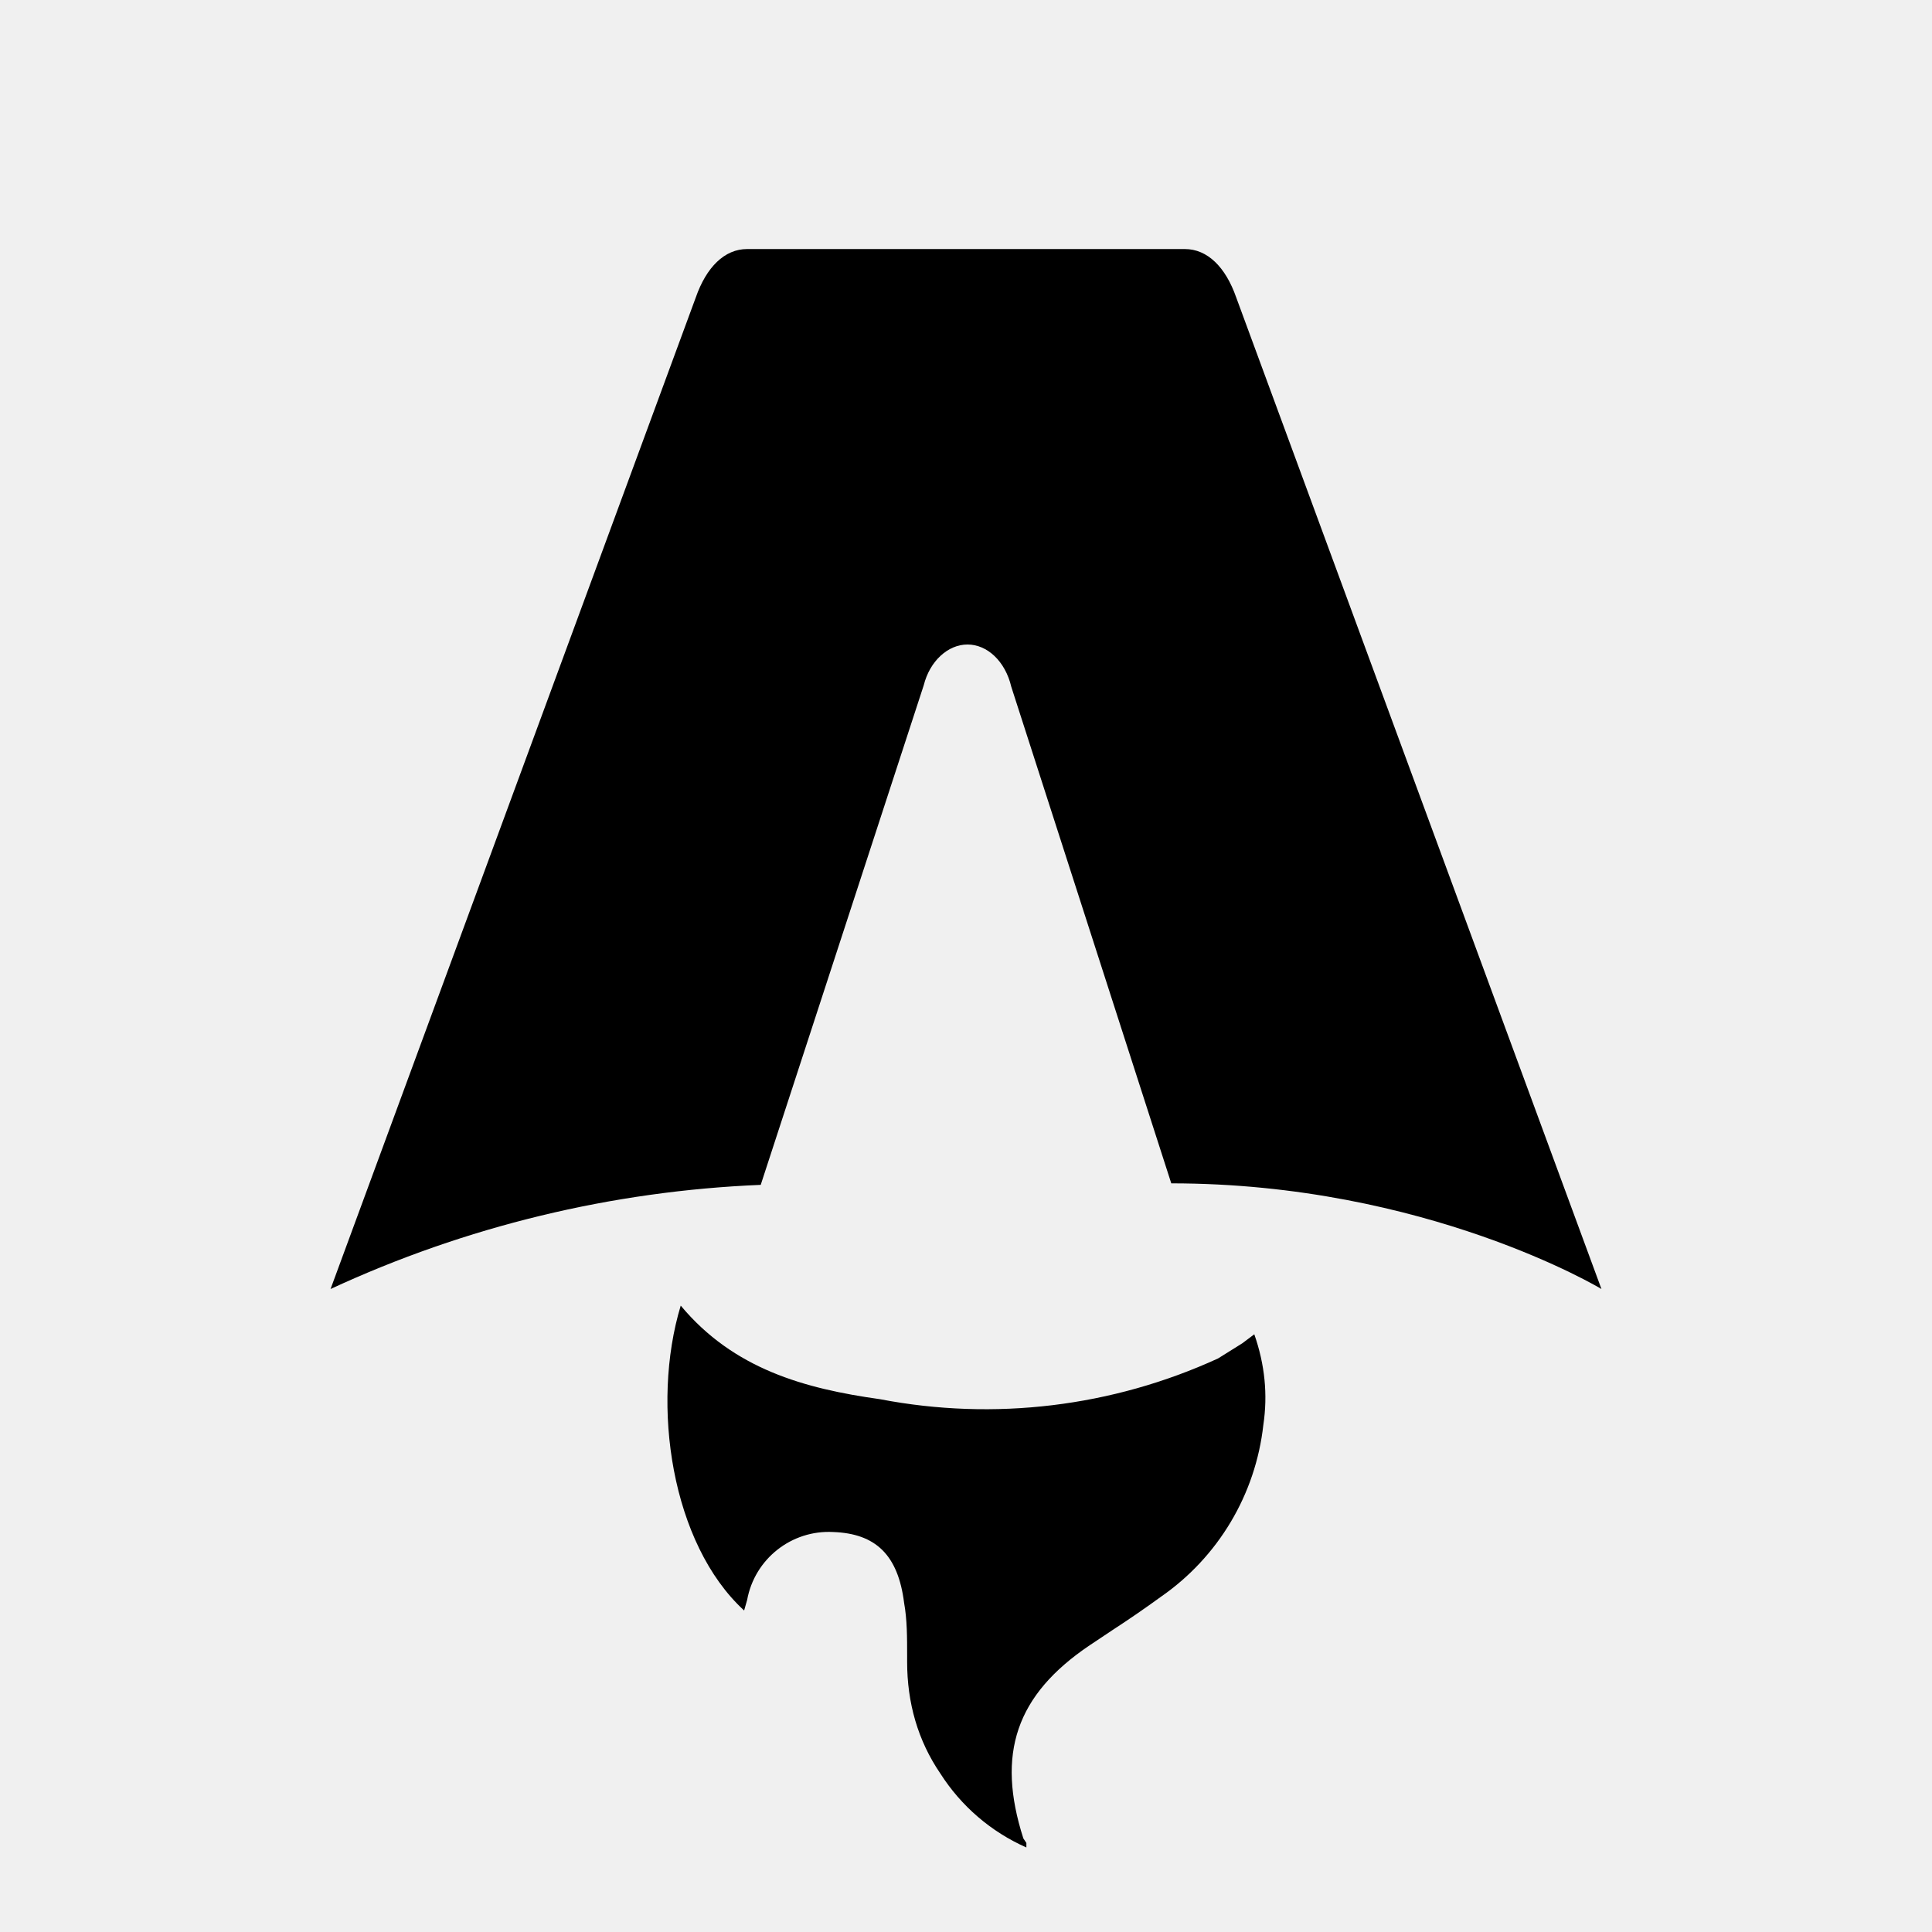
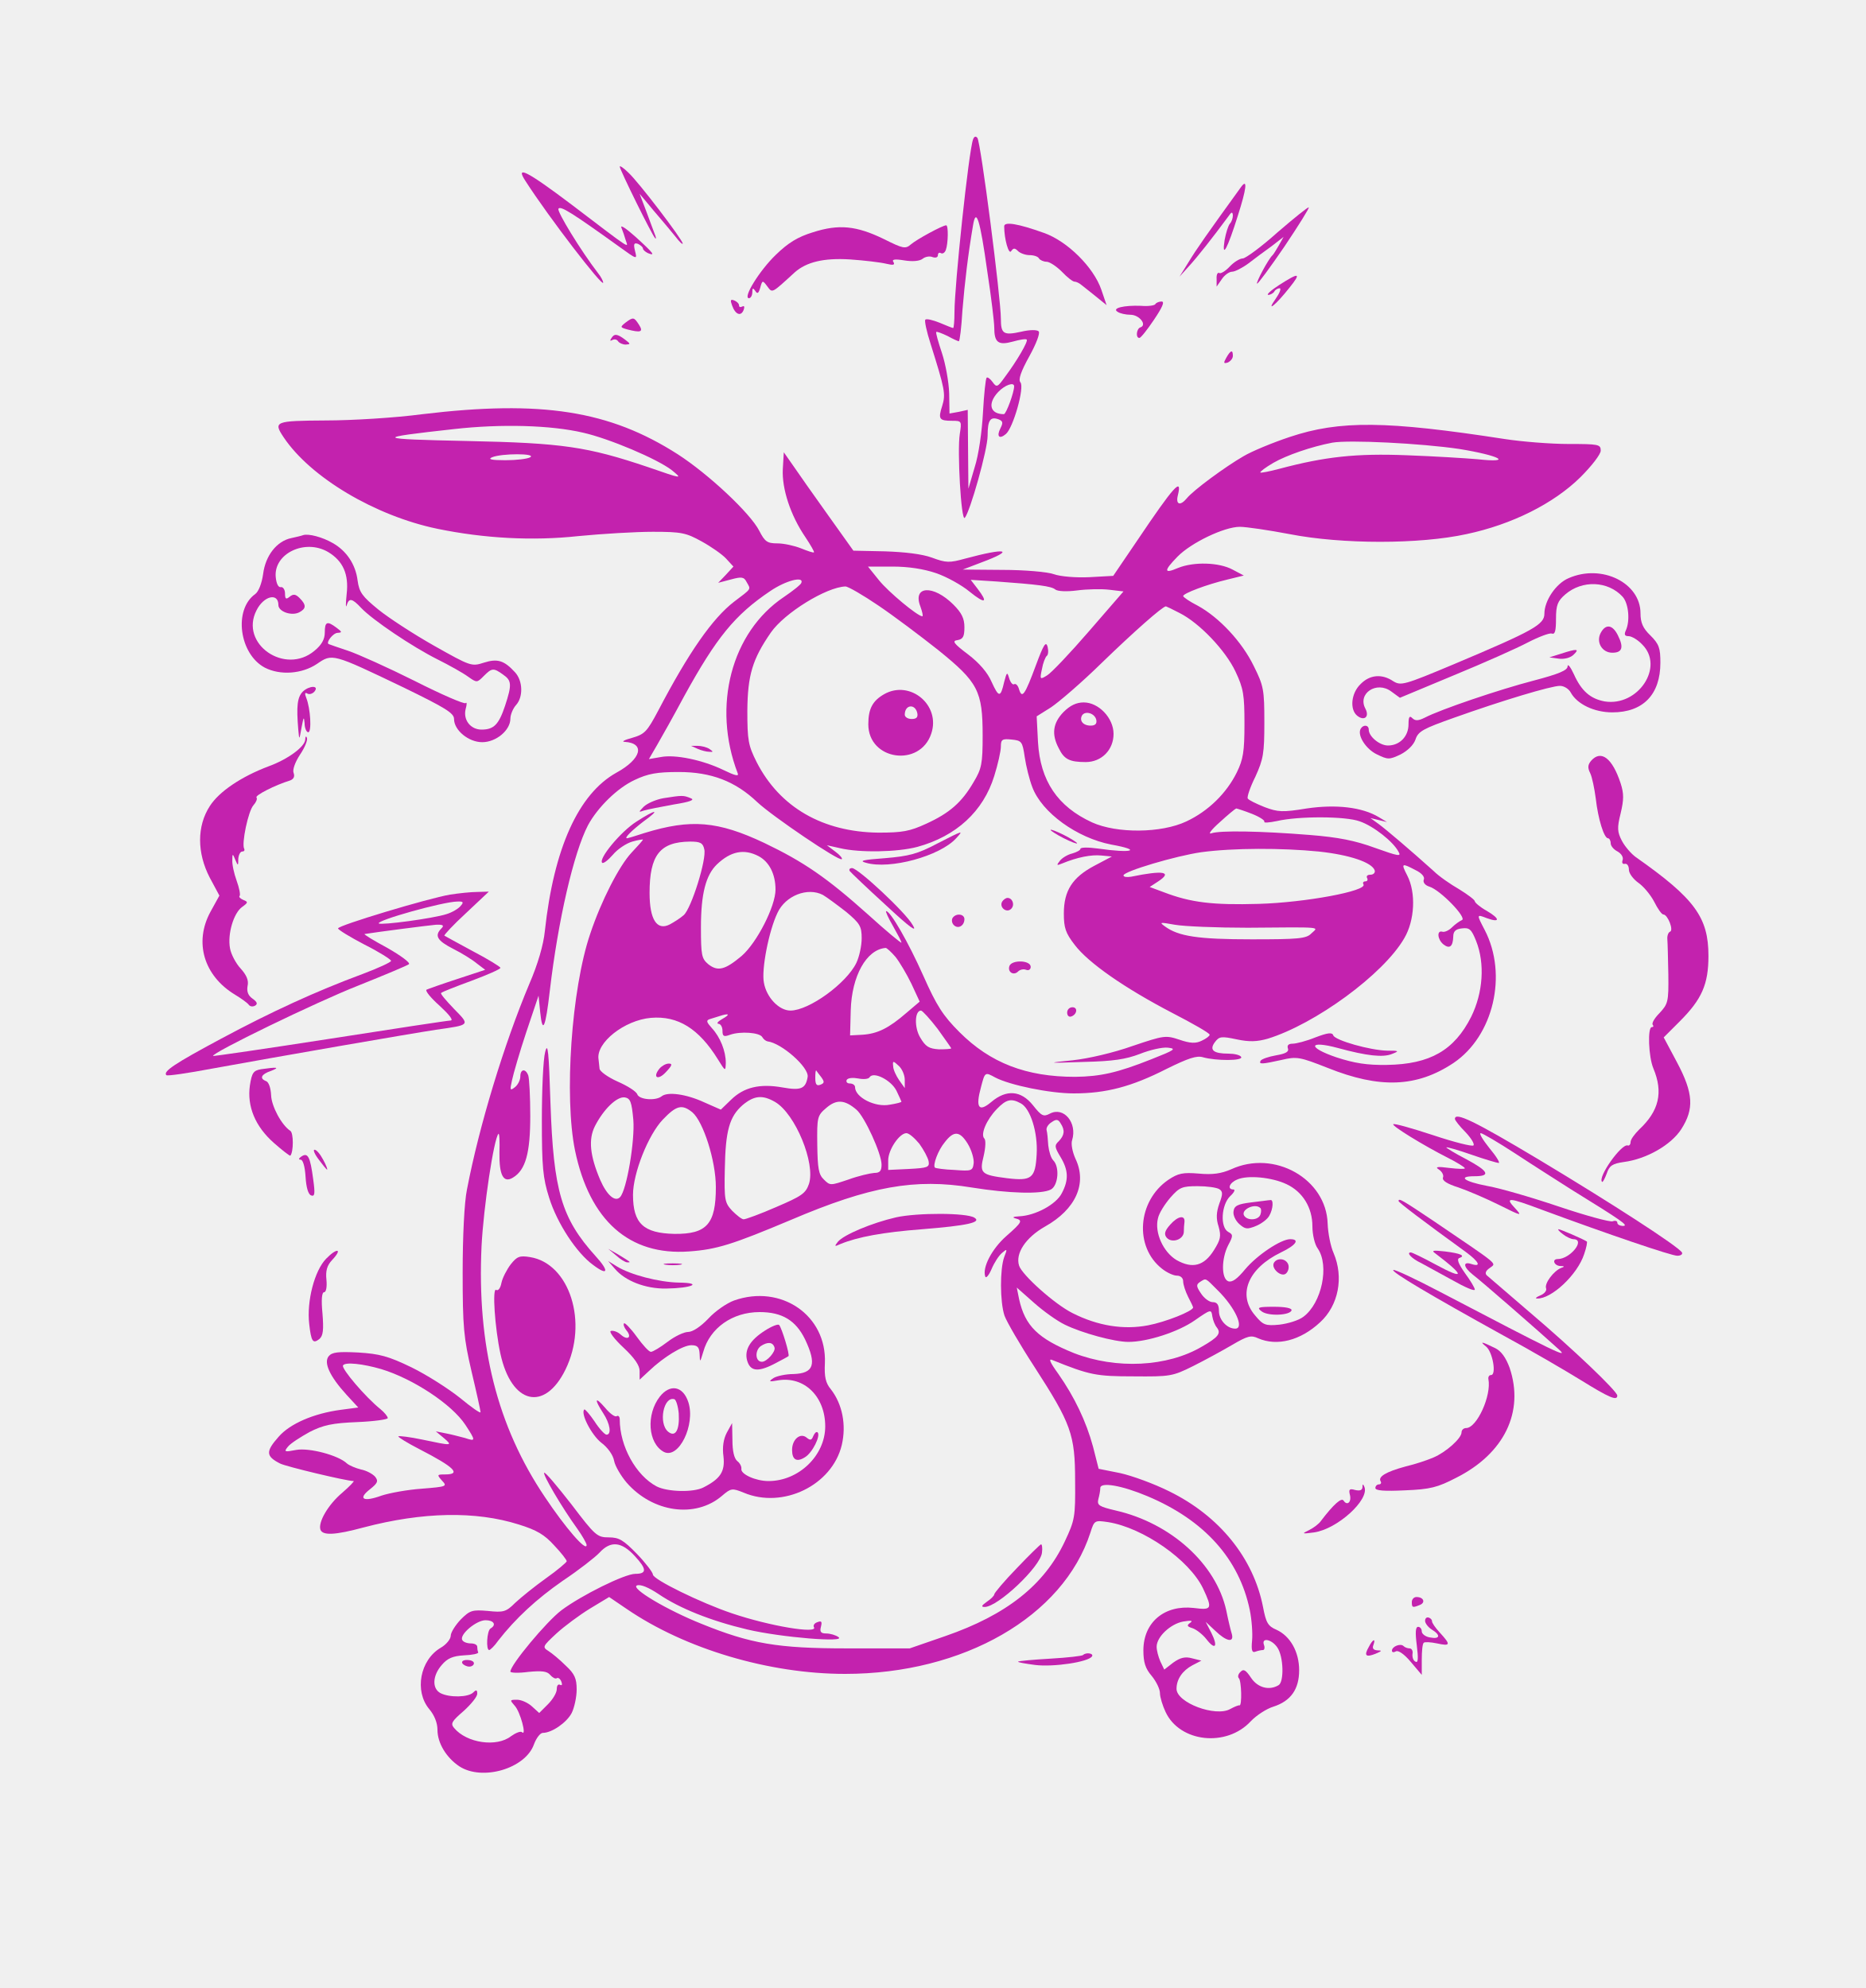
- <svg xmlns="http://www.w3.org/2000/svg" fill="none" viewBox="0 0 128 128">
-   <path d="M50.4 78.5a75.1 75.1 0 0 0-28.5 6.9l24.2-65.7c.7-2 1.9-3.2 3.4-3.2h29c1.5 0 2.7 1.2 3.4 3.2l24.2 65.7s-11.6-7-28.5-7L67 45.5c-.4-1.7-1.6-2.8-2.9-2.8-1.3 0-2.5 1.1-2.9 2.7L50.4 78.5Zm-1.1 28.2Zm-4.2-20.2c-2 6.6-.6 15.8 4.2 20.2a17.5 17.5 0 0 1 .2-.7 5.5 5.5 0 0 1 5.7-4.5c2.8.1 4.3 1.5 4.7 4.7.2 1.1.2 2.3.2 3.5v.4c0 2.7.7 5.2 2.2 7.4a13 13 0 0 0 5.7 4.9v-.3l-.2-.3c-1.8-5.6-.5-9.5 4.4-12.8l1.5-1a73 73 0 0 0 3.2-2.2 16 16 0 0 0 6.8-11.4c.3-2 .1-4-.6-6l-.8.6-1.6 1a37 37 0 0 1-22.4 2.7c-5-.7-9.7-2-13.2-6.2Z" />
-   <style>
-         path { fill: #000; }
-         @media (prefers-color-scheme: dark) {
-             path { fill: #FFF; }
-         }
-     </style>
+ <svg xmlns="http://www.w3.org/2000/svg" version="1.0" width="563pt" height="600pt" viewBox="0 0 563 600" preserveAspectRatio="xMidYMid meet">
+   <g transform="translate(0,600) scale(0.1,-0.1)" fill="#c322ae" stroke="none">
+     <path d="M2936 5579 c-13 -35 -56 -441 -56 -521 0 -27 -2 -48 -4 -48 -2 0 -20 7 -41 16 -20 8 -40 13 -43 9 -3 -3 4 -36 16 -73 43 -137 46 -151 35 -187 -13 -40 -9 -45 30 -45 29 0 29 -1 23 -40 -8 -50 4 -264 15 -253 16 18 69 206 69 248 0 47 8 59 34 49 12 -5 13 -10 5 -26 -13 -25 -4 -35 16 -18 22 18 57 141 44 156 -7 8 1 32 27 79 21 38 33 70 28 75 -5 5 -27 5 -52 -1 -54 -12 -62 -7 -62 39 0 62 -61 536 -71 546 -5 6 -10 4 -13 -5z m43 -398 c12 -78 21 -154 21 -169 0 -46 12 -55 56 -43 21 6 40 9 42 6 5 -5 -30 -65 -66 -113 -22 -31 -25 -32 -37 -15 -7 10 -16 16 -18 13 -3 -3 -8 -50 -11 -105 -3 -57 -13 -128 -25 -165 l-19 -65 -1 119 -1 119 -27 -6 -28 -5 -1 61 c-1 34 -11 89 -22 122 -11 33 -19 61 -17 63 2 2 17 -4 34 -12 16 -9 32 -16 34 -16 3 0 8 42 11 93 7 85 17 169 32 257 9 55 21 19 43 -139z m81 -347 c0 -18 -24 -84 -31 -84 -42 0 -50 32 -17 67 20 21 48 31 48 17z" />
+     <path d="M1870 5497 c0 -9 99 -210 107 -216 3 -4 3 3 -2 14 -4 11 -16 43 -26 70 l-19 50 21 -25 c11 -14 30 -36 42 -50 12 -14 32 -38 45 -54 12 -16 22 -25 22 -21 0 11 -134 187 -164 214 -14 14 -26 22 -26 18z" />
+     <path d="M1586 5453 c70 -109 234 -322 234 -306 0 5 -7 18 -15 28 -53 69 -125 187 -120 195 6 10 42 -13 184 -115 54 -39 54 -39 47 -12 -5 21 -3 25 9 21 8 -4 15 -10 15 -14 0 -4 7 -10 15 -14 23 -9 19 -2 -36 48 -29 26 -48 39 -44 29 4 -10 10 -27 13 -38 7 -23 25 -36 -164 108 -134 101 -171 120 -138 70z" />
+     <path d="M3745 5436 c-102 -141 -135 -188 -158 -226 l-28 -45 28 31 c25 27 73 88 118 149 11 16 14 17 15 5 0 -9 -4 -20 -9 -25 -5 -6 -12 -28 -16 -50 -9 -59 9 -25 40 74 26 81 30 114 10 87z" />
+     <path d="M3855 5299 c-49 -44 -97 -79 -105 -79 -9 0 -27 -11 -40 -25 -12 -13 -27 -22 -31 -19 -5 3 -9 -5 -8 -18 l0 -23 16 23 c8 12 22 22 31 22 8 0 30 11 49 25 18 14 49 37 70 52 l36 28 -14 -25 c-8 -14 -16 -27 -19 -30 -12 -10 -51 -83 -47 -86 2 -2 39 48 82 111 43 64 76 117 74 119 -2 2 -44 -32 -94 -75z" />
+     <path d="M3030 5317 c0 -39 14 -87 21 -75 7 10 11 10 21 0 6 -6 22 -12 34 -12 13 0 26 -4 29 -10 3 -5 14 -10 23 -10 9 0 30 -14 46 -30 16 -17 33 -30 38 -30 5 0 14 -4 21 -10 7 -5 26 -21 44 -35 l32 -26 -16 47 c-23 67 -102 146 -173 171 -78 28 -120 35 -120 20z" />
+     <path d="M2453 5299 c-46 -14 -75 -32 -112 -68 -49 -47 -101 -131 -81 -131 5 0 10 8 10 18 0 13 2 14 9 4 6 -10 10 -8 15 10 6 22 7 23 21 4 16 -21 12 -23 83 42 35 31 87 44 167 39 44 -3 93 -9 109 -13 21 -5 27 -4 22 5 -6 8 3 10 33 5 25 -4 46 -2 55 5 7 6 21 9 30 5 9 -3 16 -1 16 6 0 6 4 9 9 6 5 -3 12 1 15 10 7 19 8 74 1 74 -11 0 -90 -43 -107 -58 -16 -14 -24 -12 -80 16 -84 41 -137 46 -215 21z" />
+     <path d="M3860 5140 c-25 -16 -40 -30 -33 -30 6 0 15 5 18 10 3 6 11 10 16 10 6 0 0 -15 -12 -32 -31 -44 1 -18 42 34 36 45 30 47 -31 8z" />
+     <path d="M2209 5078 c10 -28 27 -34 35 -13 3 9 2 13 -4 10 -6 -3 -10 -2 -10 3 0 6 -7 12 -14 15 -12 5 -13 1 -7 -15z" />
+     <path d="M3486 5082 c-2 -4 -22 -7 -43 -5 -52 2 -89 -7 -71 -18 7 -5 25 -9 39 -9 27 0 51 -31 30 -38 -12 -4 -15 -32 -3 -32 4 0 24 25 44 55 25 37 33 55 23 55 -7 0 -16 -3 -19 -8z" />
+     <path d="M1887 5026 c-16 -13 -16 -14 5 -20 42 -11 50 -8 36 14 -15 23 -17 24 -41 6z" />
+     <path d="M1844 4978 c-4 -6 -3 -8 4 -4 6 3 13 2 17 -4 3 -5 14 -10 23 -10 15 1 15 2 -2 15 -24 18 -33 19 -42 3z" />
+     <path d="M3700 4920 c-9 -16 -8 -18 5 -14 8 4 15 12 15 20 0 20 -7 17 -20 -6z" />
+     <path d="M1275 4750 c-82 -11 -214 -19 -292 -19 -154 -1 -159 -3 -127 -51 81 -121 276 -237 464 -276 141 -29 287 -37 425 -22 72 7 173 13 225 13 86 0 100 -3 147 -29 29 -16 62 -39 74 -52 l22 -24 -23 -25 -23 -24 38 10 c33 9 40 8 48 -8 13 -23 16 -18 -38 -59 -65 -50 -137 -153 -229 -329 -34 -64 -41 -71 -79 -82 -23 -6 -33 -12 -22 -12 63 -4 50 -52 -25 -93 -115 -64 -189 -229 -216 -478 -4 -41 -21 -100 -47 -160 -76 -181 -151 -427 -188 -620 -8 -38 -13 -142 -13 -250 0 -165 3 -197 27 -300 15 -63 27 -118 27 -122 0 -5 -28 15 -62 43 -35 28 -101 70 -146 92 -70 34 -97 41 -161 45 -61 3 -79 1 -89 -11 -16 -19 2 -60 54 -117 l35 -38 -53 -7 c-82 -11 -153 -42 -187 -81 -40 -45 -39 -59 4 -81 17 -9 201 -53 222 -53 3 0 -12 -16 -34 -35 -43 -36 -74 -90 -66 -112 7 -18 45 -16 130 7 179 47 338 50 468 9 55 -17 78 -31 107 -63 21 -22 38 -44 38 -48 0 -3 -28 -27 -62 -51 -35 -25 -77 -59 -94 -75 -27 -27 -35 -29 -82 -24 -47 4 -54 2 -82 -26 -16 -17 -30 -39 -30 -49 0 -10 -14 -27 -30 -36 -63 -37 -80 -131 -35 -185 16 -19 25 -42 25 -63 0 -40 27 -84 66 -110 69 -45 199 -7 225 66 7 19 19 35 27 35 27 0 72 31 87 60 8 16 15 48 15 71 0 33 -6 47 -33 72 -18 18 -41 37 -52 44 -19 12 -18 14 24 53 24 22 70 56 101 75 l58 35 53 -36 c177 -121 430 -196 659 -196 357 0 658 173 740 426 12 38 13 38 54 32 105 -17 244 -113 286 -200 29 -62 27 -66 -28 -59 -88 10 -152 -43 -152 -128 0 -36 6 -55 25 -77 14 -17 25 -40 25 -52 0 -12 8 -38 17 -57 43 -92 184 -107 257 -28 17 18 48 38 68 44 53 17 78 53 78 110 0 56 -27 103 -68 122 -26 11 -32 21 -41 69 -29 148 -132 275 -283 349 -46 23 -112 47 -148 55 l-65 13 -17 67 c-21 77 -56 150 -105 220 -26 36 -30 47 -17 41 112 -45 131 -49 244 -49 110 -1 118 0 180 31 36 18 89 47 118 64 46 27 57 30 78 20 57 -25 128 -7 187 48 56 51 72 136 41 209 -9 20 -17 60 -18 89 -4 135 -161 224 -291 164 -30 -13 -56 -17 -98 -13 -48 4 -62 1 -92 -19 -93 -64 -103 -202 -19 -268 15 -12 35 -21 45 -21 11 0 19 -7 19 -17 0 -10 7 -31 15 -47 8 -15 15 -30 15 -32 0 -11 -83 -44 -136 -54 -73 -14 -151 -2 -228 37 -54 27 -152 115 -161 143 -12 37 20 85 78 118 93 52 128 130 92 205 -9 20 -14 45 -10 56 16 52 -25 102 -67 80 -19 -10 -25 -8 -51 25 -36 45 -80 49 -126 10 -38 -32 -48 -17 -31 45 12 46 12 46 43 29 44 -23 164 -48 237 -48 97 0 174 20 280 74 65 32 91 41 110 35 39 -11 122 -11 115 1 -3 6 -21 10 -38 10 -46 0 -59 11 -41 35 13 17 19 18 66 8 38 -8 61 -7 93 2 143 44 349 194 412 303 32 54 36 138 9 190 -19 37 -17 38 25 16 19 -9 29 -21 25 -29 -3 -8 4 -17 17 -21 33 -10 115 -95 98 -101 -7 -3 -21 -13 -30 -22 -10 -10 -23 -15 -29 -13 -17 5 -15 -23 3 -38 19 -15 29 -7 30 23 0 16 7 23 26 25 23 3 29 -3 43 -38 27 -68 21 -156 -15 -229 -51 -101 -124 -143 -254 -145 -60 -1 -98 5 -153 23 -88 30 -84 52 5 28 88 -24 136 -29 163 -18 23 9 22 10 -14 10 -52 1 -157 31 -163 46 -3 10 -17 8 -54 -6 -27 -11 -58 -19 -69 -19 -12 0 -17 -5 -14 -14 4 -10 -6 -16 -35 -21 -23 -4 -43 -11 -47 -16 -7 -12 4 -11 63 2 46 11 55 9 139 -24 157 -63 269 -59 380 15 120 81 164 266 94 401 -25 48 -25 48 6 36 41 -15 41 -2 0 22 -20 11 -36 25 -36 29 0 4 -21 20 -47 36 -26 15 -61 39 -77 55 -70 63 -143 125 -166 142 l-25 18 25 -6 25 -6 -25 15 c-50 30 -129 39 -217 26 -73 -12 -87 -11 -127 4 -25 10 -48 21 -51 26 -3 4 7 34 23 66 24 53 27 70 27 164 0 98 -2 110 -32 170 -36 74 -105 147 -169 182 -24 12 -44 26 -44 29 0 8 71 35 134 50 l49 12 -34 18 c-41 22 -117 24 -164 5 -44 -19 -44 -9 -2 34 41 42 141 90 188 90 19 0 87 -10 150 -22 159 -31 392 -31 534 0 137 29 263 92 344 172 34 34 61 69 61 80 0 19 -7 20 -97 20 -54 0 -141 7 -193 15 -356 55 -497 57 -649 6 -51 -17 -114 -43 -139 -58 -54 -31 -152 -103 -171 -127 -20 -24 -34 -19 -27 9 14 57 -12 28 -123 -137 l-72 -106 -72 -4 c-40 -2 -88 2 -107 9 -19 7 -89 13 -155 13 l-120 1 55 21 c105 39 78 46 -48 12 -47 -13 -57 -13 -100 3 -30 11 -82 17 -142 19 l-95 2 -77 108 c-43 60 -90 127 -105 149 l-28 40 -3 -51 c-3 -59 23 -139 68 -205 16 -24 28 -45 26 -46 -2 -2 -19 4 -39 12 -20 8 -52 15 -71 15 -31 0 -38 5 -55 38 -27 53 -153 171 -246 231 -206 132 -411 164 -770 121z m485 -56 c79 -18 223 -79 267 -113 33 -27 33 -27 -71 9 -184 62 -258 73 -546 79 -281 6 -284 9 -40 36 142 16 292 12 390 -11z m2643 -49 c123 -20 165 -43 55 -31 -35 3 -130 9 -213 12 -153 6 -246 -4 -385 -41 -30 -8 -56 -13 -57 -11 -2 2 15 15 39 29 40 23 115 49 178 61 50 9 268 -2 383 -19z m-2803 -25 c-8 -5 -42 -9 -75 -9 -43 0 -54 3 -40 9 29 12 134 12 115 0z m1225 -350 c32 -11 77 -36 101 -56 47 -38 57 -34 23 10 l-20 26 78 -5 c124 -9 165 -14 177 -24 7 -6 36 -7 66 -3 30 4 74 5 98 2 l42 -5 -104 -120 c-57 -66 -114 -126 -126 -133 -22 -14 -23 -13 -16 19 3 18 10 35 14 39 5 3 6 15 3 28 -5 18 -12 7 -35 -55 -34 -92 -42 -102 -51 -74 -3 12 -10 19 -15 16 -4 -3 -11 5 -15 18 -6 20 -7 19 -15 -11 -11 -48 -16 -48 -38 0 -12 28 -37 57 -71 83 -44 33 -49 41 -32 43 17 3 21 11 21 39 0 26 -8 43 -33 68 -61 61 -124 57 -100 -5 6 -17 9 -30 6 -30 -14 0 -102 73 -131 109 l-33 41 74 0 c48 0 94 -7 132 -20z m-407 -29 c-1 -5 -25 -24 -53 -43 -158 -106 -217 -329 -139 -532 4 -10 -8 -7 -43 10 -62 30 -146 48 -190 39 l-35 -6 25 43 c14 24 51 90 82 148 97 176 152 244 259 316 47 32 102 46 94 25z m233 -69 c46 -31 127 -92 180 -134 120 -97 134 -123 134 -258 0 -85 -3 -100 -27 -140 -36 -62 -73 -94 -143 -126 -50 -23 -72 -27 -145 -27 -167 2 -297 76 -367 213 -25 50 -28 65 -28 155 1 107 15 155 71 236 41 59 167 137 225 139 8 0 53 -26 100 -58z m908 -22 c60 -30 139 -113 169 -177 24 -51 27 -70 27 -158 0 -84 -4 -107 -23 -146 -31 -63 -86 -117 -152 -148 -76 -36 -210 -37 -285 -3 -104 48 -156 125 -163 242 l-4 78 43 27 c24 16 94 76 154 135 96 93 183 170 193 170 1 0 20 -9 41 -20z m-467 -435 c4 -27 14 -68 23 -91 29 -77 135 -153 238 -173 95 -17 64 -27 -40 -12 -29 4 -53 4 -53 -1 0 -4 -11 -10 -25 -14 -13 -3 -30 -13 -37 -22 -11 -14 -10 -15 7 -8 46 19 88 27 118 24 l32 -3 -53 -28 c-66 -35 -92 -75 -92 -144 0 -43 5 -59 33 -95 41 -54 150 -130 294 -205 62 -32 113 -61 113 -66 0 -4 -11 -12 -24 -18 -18 -9 -35 -8 -67 3 -42 14 -47 13 -142 -19 -56 -20 -133 -38 -180 -43 -80 -8 -80 -9 33 -5 89 2 127 8 169 24 30 12 68 21 85 19 27 -3 21 -7 -50 -35 -103 -41 -154 -52 -230 -53 -148 0 -256 42 -349 135 -50 50 -69 80 -109 170 -45 101 -99 195 -112 195 -3 0 6 -20 20 -44 14 -25 26 -47 26 -51 0 -3 -46 35 -101 85 -124 111 -194 159 -313 216 -140 66 -221 73 -361 30 -27 -9 -51 -16 -53 -16 -10 0 16 25 50 51 53 38 38 38 -22 -1 -47 -30 -115 -112 -103 -124 4 -3 18 8 32 24 14 17 41 35 59 40 17 5 32 7 32 6 0 -2 -16 -20 -35 -40 -37 -40 -91 -145 -124 -244 -57 -167 -79 -493 -46 -654 44 -212 164 -318 344 -305 84 6 131 21 307 95 239 102 375 126 546 98 112 -18 211 -21 239 -6 22 12 27 68 7 88 -7 7 -13 27 -15 45 -1 18 -3 39 -5 46 -2 7 5 18 15 24 14 10 20 9 27 -3 14 -21 12 -36 -5 -54 -14 -13 -13 -18 5 -48 24 -40 25 -69 4 -109 -17 -34 -80 -68 -129 -70 -17 -1 -22 -3 -12 -6 24 -6 22 -11 -27 -54 -43 -38 -73 -95 -63 -122 2 -6 11 4 19 23 8 19 22 41 32 49 15 13 16 12 6 -13 -13 -36 -13 -135 1 -177 7 -19 47 -88 90 -154 111 -172 123 -204 123 -345 1 -109 -1 -118 -31 -182 -62 -132 -176 -222 -361 -286 l-107 -37 -190 0 c-209 0 -290 14 -438 74 -105 42 -216 108 -195 116 11 4 35 -6 65 -26 63 -43 158 -81 268 -107 102 -24 300 -40 275 -23 -8 6 -25 11 -37 11 -16 0 -20 5 -16 20 4 16 2 19 -11 14 -9 -3 -13 -10 -10 -15 13 -21 -133 3 -248 42 -92 31 -238 102 -238 117 0 6 -22 35 -48 62 -41 42 -54 50 -85 50 -35 0 -41 5 -113 100 -43 55 -79 98 -82 95 -5 -5 53 -104 100 -169 15 -21 28 -44 28 -49 0 -22 -64 52 -126 145 -144 214 -205 457 -191 757 6 118 37 324 51 339 3 2 4 -23 3 -57 -1 -68 12 -93 41 -75 38 23 52 74 52 186 0 58 -3 113 -6 122 -8 22 -24 20 -24 -3 0 -10 -7 -25 -16 -32 -15 -12 -16 -10 -9 21 4 19 23 85 43 145 l37 110 5 -50 c7 -68 16 -48 29 65 25 213 72 416 115 499 29 54 89 113 141 137 40 19 67 24 133 24 98 0 171 -28 237 -91 46 -43 248 -180 255 -172 3 2 -6 13 -20 23 l-25 19 40 -9 c59 -14 173 -12 233 4 117 32 199 107 232 214 11 35 20 75 20 89 0 21 4 24 32 21 31 -3 33 -6 40 -53z m685 -171 c23 -9 40 -20 38 -24 -3 -4 14 -3 38 2 64 15 207 15 250 -1 41 -14 101 -61 117 -92 9 -15 -1 -13 -71 12 -60 22 -110 32 -197 39 -149 12 -271 14 -297 5 -11 -4 0 11 25 33 25 23 47 41 50 42 2 0 24 -7 47 -16z m-1652 -107 c8 -29 -39 -179 -62 -199 -10 -9 -29 -21 -42 -28 -39 -20 -61 15 -61 95 0 114 31 154 122 155 31 0 39 -4 43 -23z m1854 -7 c94 -10 161 -33 169 -57 2 -7 -4 -13 -13 -13 -9 0 -13 -4 -10 -10 3 -5 1 -10 -5 -10 -6 0 -9 -4 -6 -9 13 -20 -176 -55 -316 -59 -139 -4 -205 4 -286 35 l-43 16 26 17 c44 29 15 34 -82 14 -13 -2 -23 -1 -23 4 0 12 158 59 235 70 97 13 243 13 354 2z m-1690 -14 c32 -17 51 -54 51 -101 0 -50 -56 -160 -102 -200 -50 -42 -72 -48 -101 -25 -20 17 -22 27 -22 112 0 101 15 157 48 189 42 40 82 48 126 25z m194 -117 c12 -7 43 -30 70 -51 42 -35 47 -44 47 -80 0 -22 -7 -55 -16 -74 -30 -62 -143 -144 -199 -144 -34 0 -72 39 -80 84 -8 40 15 157 41 211 24 52 91 78 137 54z m1282 -99 c233 2 213 3 192 -17 -15 -16 -39 -18 -180 -18 -162 0 -221 9 -262 39 -18 13 -15 13 30 5 28 -5 127 -9 220 -9z m-1063 -88 c12 -15 34 -52 48 -81 l25 -54 -40 -34 c-53 -46 -87 -63 -133 -66 l-37 -2 2 76 c3 103 47 183 105 188 3 1 17 -12 30 -27z m127 -217 c22 -31 41 -57 41 -59 0 -2 -17 -3 -37 -3 -30 2 -40 8 -56 35 -19 31 -17 82 2 82 4 0 27 -25 50 -55z m-649 30 c-14 -8 -19 -14 -12 -15 6 0 12 -9 12 -21 0 -17 4 -19 23 -12 31 11 89 7 97 -7 4 -7 11 -12 16 -13 42 -5 125 -78 121 -107 -6 -36 -20 -42 -76 -32 -68 12 -116 1 -155 -37 l-31 -30 -50 22 c-54 25 -111 33 -129 18 -18 -14 -67 -10 -73 6 -3 9 -30 26 -60 39 -29 13 -54 31 -54 39 -1 8 -2 21 -3 28 -8 50 78 118 158 125 82 7 145 -33 202 -125 23 -37 23 -37 24 -11 0 36 -17 78 -42 105 -16 18 -18 23 -7 27 8 2 21 7 29 9 30 10 35 6 10 -8z m550 -184 l0 -25 -17 24 c-9 13 -18 32 -18 42 -2 17 0 17 17 1 10 -9 18 -28 18 -42z m-252 8 c10 -14 10 -18 -3 -23 -11 -4 -15 1 -15 21 0 14 1 24 3 22 1 -2 8 -11 15 -20z m227 -41 c8 -17 15 -32 15 -33 0 -2 -16 -6 -35 -9 -44 -9 -105 22 -105 53 0 6 -7 11 -16 11 -8 0 -12 5 -9 11 4 6 19 7 35 4 15 -3 31 -2 34 4 12 18 65 -9 81 -41z m-794 -88 c5 -63 -20 -212 -40 -233 -15 -16 -40 6 -60 52 -31 73 -36 122 -16 162 26 51 66 90 90 87 17 -3 21 -13 26 -68z m428 54 c61 -36 122 -185 102 -247 -10 -29 -22 -37 -99 -70 -48 -21 -92 -37 -98 -37 -6 0 -21 12 -35 26 -22 24 -24 32 -22 125 2 117 14 159 54 194 35 29 60 31 98 9z m245 -23 c25 -21 76 -133 76 -166 0 -19 -5 -25 -22 -25 -13 -1 -48 -9 -78 -20 -54 -18 -55 -19 -74 0 -16 15 -19 34 -20 105 -1 83 0 88 27 111 31 27 56 25 91 -5z m496 19 c29 -15 52 -88 48 -154 -4 -72 -15 -81 -89 -72 -79 10 -84 15 -71 67 6 26 7 48 2 53 -12 12 6 56 38 89 28 29 43 33 72 17z m-991 -27 c33 -28 71 -146 71 -226 0 -111 -27 -142 -125 -141 -93 2 -125 31 -125 118 0 65 46 181 90 227 41 43 58 47 89 22z m685 -95 c13 -18 26 -42 28 -53 3 -18 -3 -20 -59 -23 l-63 -3 0 29 c0 32 34 82 55 82 8 0 25 -15 39 -32z m146 0 c11 -18 19 -44 18 -58 -3 -24 -6 -25 -58 -21 -30 1 -57 5 -59 7 -7 7 9 52 30 77 27 35 45 34 69 -5z m962 -122 c49 -23 78 -71 78 -127 0 -25 7 -55 16 -67 36 -52 12 -165 -43 -206 -14 -11 -47 -21 -73 -24 -42 -4 -49 -1 -73 28 -54 63 -21 142 78 190 46 22 58 40 28 40 -28 0 -100 -48 -136 -91 -24 -29 -39 -40 -51 -36 -21 8 -21 68 0 109 15 28 15 32 0 40 -25 14 -21 82 6 108 12 11 16 20 10 20 -20 0 -13 20 11 30 31 14 105 7 149 -14z m-203 -15 c11 -7 11 -15 0 -44 -9 -26 -10 -45 -2 -69 8 -29 6 -39 -14 -71 -30 -48 -65 -57 -113 -30 -40 24 -67 83 -56 126 3 15 20 42 37 62 28 32 36 35 83 35 28 0 57 -4 65 -9z m-5 -305 c53 -52 82 -116 53 -116 -25 0 -49 27 -49 53 0 20 -6 27 -19 27 -10 0 -26 12 -35 26 -15 22 -15 27 -3 35 19 12 15 13 53 -25z m-461 -104 c51 -25 149 -52 192 -52 57 0 150 30 200 65 49 34 50 34 53 12 2 -12 8 -27 14 -34 13 -17 4 -29 -45 -57 -105 -62 -259 -69 -386 -20 -109 44 -148 82 -166 163 l-7 35 52 -46 c28 -25 70 -55 93 -66z m-2063 -134 c96 -29 213 -106 254 -168 32 -49 32 -51 -1 -40 -16 4 -41 11 -58 14 l-30 6 24 -20 c28 -24 26 -24 -64 -5 -38 8 -71 12 -73 10 -2 -2 27 -20 64 -39 105 -54 127 -76 77 -76 -25 0 -25 -1 -9 -19 16 -17 14 -18 -61 -24 -43 -3 -98 -13 -122 -21 -55 -20 -72 -10 -35 19 24 19 26 25 16 38 -8 9 -27 19 -43 22 -16 4 -35 12 -42 18 -26 25 -114 48 -153 41 -36 -7 -38 -6 -25 10 8 10 38 29 65 44 41 21 69 27 144 30 50 2 92 8 92 12 0 5 -10 17 -22 27 -45 36 -119 123 -113 132 6 11 60 5 115 -11z m2313 -384 c171 -72 276 -189 308 -343 6 -29 9 -71 7 -92 -3 -30 0 -38 10 -34 8 3 18 5 23 5 4 0 6 7 3 15 -9 24 23 18 40 -7 19 -27 21 -104 4 -114 -28 -17 -63 -8 -83 22 -16 24 -23 28 -32 18 -7 -6 -9 -15 -5 -19 8 -7 10 -84 2 -82 -3 1 -15 -4 -28 -11 -44 -25 -162 19 -162 61 0 29 18 55 48 71 l27 14 -28 7 c-21 6 -36 2 -57 -13 l-27 -21 -12 25 c-6 14 -11 33 -11 44 0 30 42 69 80 76 24 4 31 3 21 -4 -11 -8 -9 -11 7 -16 12 -4 31 -19 42 -33 27 -35 36 -23 15 19 l-17 33 29 -27 c33 -32 57 -37 50 -10 -3 9 -11 42 -17 72 -31 140 -167 263 -333 301 -51 12 -57 16 -53 34 3 11 6 26 6 34 0 19 65 8 143 -25z m-1547 -181 c36 -39 36 -53 1 -53 -32 0 -163 -65 -223 -110 -45 -34 -154 -165 -154 -185 0 -4 24 -5 54 -1 41 4 57 2 66 -9 7 -8 16 -13 20 -10 4 3 11 -2 14 -11 3 -8 2 -12 -4 -9 -6 3 -10 -2 -10 -13 0 -11 -12 -31 -27 -46 l-26 -26 -22 20 c-12 11 -32 20 -45 20 -22 0 -22 -1 -7 -18 17 -18 37 -94 22 -80 -4 4 -19 -2 -33 -12 -43 -34 -134 -21 -172 25 -11 13 -7 20 29 51 22 20 41 43 41 52 0 12 -3 13 -12 4 -15 -15 -72 -16 -99 -2 -26 14 -24 53 4 85 17 20 33 27 67 29 25 1 44 5 43 9 -2 4 -3 12 -3 17 0 6 -9 10 -19 10 -11 0 -23 4 -26 10 -10 16 42 60 70 60 25 0 34 -14 15 -25 -11 -7 -14 -65 -4 -65 3 0 16 12 27 28 53 68 116 126 195 181 48 32 98 71 111 85 34 37 67 33 107 -11z" />
+     <path d="M2105 3740 c11 -5 27 -9 35 -9 13 -1 13 0 0 9 -8 5 -24 9 -35 9 l-20 0 20 -9z" />
+     <path d="M2668 3905 c-35 -20 -48 -44 -48 -91 0 -109 156 -131 190 -28 29 86 -64 163 -142 119z m100 -58 c2 -12 -3 -17 -17 -17 -12 0 -21 6 -21 13 0 31 32 34 38 4z" />
+     <path d="M3209 3851 c-32 -33 -37 -67 -14 -110 16 -33 33 -41 81 -41 48 0 84 37 84 85 0 48 -45 95 -90 95 -22 0 -41 -9 -61 -29z m99 -24 c2 -11 -3 -17 -17 -17 -23 0 -35 15 -26 31 10 15 39 6 43 -14z" />
+     <path d="M2002 3591 c-23 -4 -50 -16 -60 -26 -16 -17 -16 -17 2 -11 10 3 50 11 89 18 50 8 65 14 51 19 -22 9 -25 9 -82 0z" />
+     <path d="M3170 3495 c0 -2 18 -14 40 -25 22 -11 40 -18 40 -15 0 2 -18 14 -40 25 -22 11 -40 18 -40 15z" />
+     <path d="M2826 3453 c-57 -30 -83 -37 -155 -43 -68 -5 -80 -8 -58 -14 72 -21 223 20 272 74 23 25 23 25 -59 -17z" />
+     <path d="M2564 3371 c3 -4 52 -51 108 -102 75 -70 97 -85 82 -61 -21 38 -165 172 -183 172 -7 0 -10 -4 -7 -9z" />
+     <path d="M3024 3279 c-10 -17 13 -36 27 -22 12 12 4 33 -11 33 -5 0 -12 -5 -16 -11z" />
+     <path d="M2874 3229 c-3 -6 -2 -15 4 -21 13 -13 32 -2 32 18 0 16 -26 19 -36 3z" />
+     <path d="M3046 3085 c-7 -18 12 -31 26 -17 6 6 17 8 24 5 8 -3 14 1 14 9 0 20 -56 22 -64 3z" />
+     <path d="M3220 2944 c0 -9 5 -14 12 -12 18 6 21 28 4 28 -9 0 -16 -7 -16 -16z" />
+     <path d="M1645 2825 c-6 -22 -10 -114 -10 -205 0 -142 3 -175 22 -235 24 -77 83 -167 133 -203 45 -34 49 -19 7 27 -103 114 -127 197 -136 461 -5 157 -8 187 -16 155z" />
+     <path d="M2704 2326 c-74 -17 -159 -53 -176 -74 -11 -14 -10 -15 7 -7 53 22 130 36 247 45 138 11 181 21 158 35 -24 15 -172 15 -236 1z" />
+     <path d="M1859 2211 c13 -12 28 -21 34 -21 12 0 11 0 -28 24 l-30 17 24 -20z" />
+     <path d="M1541 2184 c-12 -16 -25 -41 -28 -56 -3 -16 -10 -25 -16 -21 -12 7 -4 -114 13 -193 33 -152 133 -176 196 -48 70 142 13 321 -107 340 -31 5 -39 2 -58 -22z" />
+     <path d="M1855 2171 c31 -37 93 -61 155 -60 77 1 113 17 39 18 -61 1 -148 24 -188 49 l-26 16 20 -23z" />
+     <path d="M2008 2183 c12 -2 32 -2 45 0 12 2 2 4 -23 4 -25 0 -35 -2 -22 -4z" />
+     <path d="M2215 2075 c-22 -8 -57 -32 -78 -55 -23 -24 -47 -40 -61 -40 -12 0 -40 -13 -62 -30 -21 -16 -44 -30 -50 -30 -6 0 -25 21 -43 46 -18 25 -36 43 -38 40 -3 -3 0 -12 7 -21 18 -21 4 -32 -17 -13 -10 9 -23 13 -30 11 -6 -2 11 -25 38 -50 34 -32 49 -54 49 -71 l0 -26 28 26 c45 43 103 78 128 78 19 0 24 -6 25 -27 1 -26 1 -26 11 7 20 72 88 120 170 120 68 0 109 -25 137 -82 36 -76 27 -103 -35 -105 -23 0 -50 -6 -60 -12 -16 -11 -14 -12 14 -7 79 13 142 -49 142 -139 0 -88 -80 -165 -171 -165 -39 0 -85 21 -82 37 1 6 -4 17 -12 23 -10 8 -15 31 -15 64 l-1 51 -16 -29 c-10 -19 -14 -44 -10 -72 5 -45 -9 -67 -60 -93 -30 -16 -109 -14 -142 3 -62 33 -111 121 -111 202 0 8 -4 13 -9 10 -5 -4 -21 8 -35 25 -31 36 -34 27 -6 -16 21 -32 26 -65 10 -65 -5 0 -22 18 -36 40 -15 22 -29 38 -31 36 -12 -12 22 -77 51 -100 19 -14 36 -37 39 -55 3 -16 21 -46 38 -66 79 -90 207 -108 287 -40 28 24 31 24 66 10 118 -50 267 22 296 144 14 60 2 123 -33 168 -16 19 -20 38 -18 79 6 144 -132 239 -274 189z" />
+     <path d="M2308 1984 c-44 -28 -62 -57 -54 -89 9 -33 31 -37 79 -13 23 12 44 23 46 25 5 3 -20 85 -28 94 -3 4 -23 -4 -43 -17z m29 -51 c4 -12 -23 -43 -38 -43 -20 0 -22 33 -4 47 21 14 37 13 42 -4z" />
+     <path d="M1991 1785 c-42 -54 -36 -141 12 -167 45 -23 96 82 74 150 -16 49 -55 56 -86 17z m57 -51 c3 -50 -10 -73 -32 -55 -30 25 -14 108 19 98 5 -2 11 -21 13 -43z" />
+     <path d="M2454 1666 c-5 -13 -9 -14 -20 -5 -19 16 -44 -5 -44 -37 0 -30 14 -38 39 -22 22 13 48 65 38 75 -4 3 -9 -2 -13 -11z" />
+     <path d="M3068 1267 c-38 -39 -68 -75 -68 -79 0 -4 -10 -14 -22 -22 -17 -12 -18 -16 -7 -16 40 0 169 122 173 164 2 14 0 26 -3 25 -3 -1 -36 -33 -73 -72z" />
+     <path d="M1990 2775 c-22 -27 -5 -37 19 -11 19 20 21 26 9 26 -9 0 -21 -7 -28 -15z" />
+     <path d="M3775 2371 c-40 -5 -51 -10 -53 -27 -2 -11 6 -28 17 -38 18 -16 24 -17 51 -6 17 7 35 21 40 31 12 21 13 50 3 47 -5 0 -30 -4 -58 -7z m28 -17 c3 -3 3 -12 0 -20 -6 -17 -39 -19 -49 -3 -11 18 33 39 49 23z" />
+     <path d="M3844 2189 c-10 -17 23 -46 37 -32 7 7 9 19 6 27 -7 18 -33 21 -43 5z" />
+     <path d="M3807 2042 c20 -15 85 -12 90 3 2 7 -19 11 -53 11 -48 0 -53 -2 -37 -14z" />
+     <path d="M3531 2304 c-17 -19 -19 -29 -11 -39 15 -18 50 -7 52 16 0 11 1 24 2 31 2 22 -20 18 -43 -8z" />
+     <path d="M1395 980 c3 -5 13 -10 21 -10 8 0 14 5 14 10 0 6 -9 10 -21 10 -11 0 -17 -4 -14 -10z" />
+     <path d="M915 4385 c-5 -2 -22 -6 -36 -9 -44 -9 -78 -53 -85 -108 -4 -29 -14 -54 -24 -61 -66 -47 -48 -181 29 -222 47 -24 112 -19 157 11 47 32 45 33 262 -71 125 -61 152 -77 152 -95 0 -34 44 -70 85 -70 42 0 85 36 85 71 0 12 8 31 17 41 22 24 21 73 -3 99 -33 36 -53 42 -94 29 -37 -12 -40 -11 -150 51 -62 35 -137 84 -168 109 -49 40 -58 52 -63 88 -6 49 -34 90 -75 113 -31 18 -73 29 -89 24z m75 -51 c45 -27 63 -67 56 -127 -3 -29 -3 -44 0 -34 7 23 16 22 44 -8 34 -36 154 -117 230 -155 36 -18 77 -41 92 -52 27 -19 27 -19 48 2 24 24 29 25 58 4 26 -18 27 -30 6 -94 -19 -57 -34 -72 -71 -72 -33 0 -56 29 -48 62 4 14 4 22 0 18 -4 -4 -73 26 -154 67 -80 40 -171 81 -201 91 -30 10 -56 19 -58 20 -10 4 13 34 27 34 14 1 13 3 -3 15 -29 22 -36 19 -36 -14 0 -20 -9 -37 -31 -55 -89 -75 -227 21 -175 122 22 44 66 54 66 16 0 -20 40 -34 63 -22 21 11 22 22 1 43 -12 12 -19 13 -30 4 -11 -9 -14 -7 -14 10 0 11 -6 20 -12 19 -8 -2 -14 10 -16 30 -7 71 88 117 158 76z" />
+     <path d="M4733 4255 c-38 -16 -73 -68 -73 -107 0 -33 -32 -51 -274 -153 -150 -63 -159 -65 -182 -51 -34 23 -71 20 -99 -9 -28 -27 -33 -76 -10 -95 21 -17 38 -4 25 21 -25 46 34 85 78 52 l26 -19 163 68 c90 37 191 82 223 99 33 17 65 29 72 27 10 -4 13 8 13 44 0 42 5 54 28 74 51 44 129 41 173 -7 18 -20 23 -72 10 -101 -6 -13 -4 -18 8 -18 9 0 28 -11 41 -25 68 -67 -12 -188 -113 -172 -43 8 -70 31 -93 82 -10 22 -19 33 -19 24 0 -12 -26 -23 -102 -43 -104 -27 -281 -87 -329 -112 -20 -10 -29 -10 -38 -1 -8 8 -11 3 -11 -19 0 -37 -27 -64 -62 -64 -25 0 -58 27 -58 48 0 14 -16 16 -24 3 -12 -19 15 -62 49 -78 33 -16 37 -16 71 0 21 11 39 28 45 45 8 25 24 33 117 66 143 51 292 96 319 96 12 0 27 -9 33 -21 19 -34 70 -59 125 -59 93 0 145 54 145 150 0 44 -4 56 -30 82 -23 22 -30 39 -30 67 0 92 -117 150 -217 106z" />
+     <path d="M4830 4090 c-15 -28 4 -60 35 -60 30 0 35 16 17 52 -16 33 -37 36 -52 8z" />
+     <path d="M4710 4027 l-35 -11 29 -4 c17 -2 35 3 44 12 19 18 11 19 -38 3z" />
+     <path d="M914 3913 c-17 -17 -20 -44 -14 -115 3 -33 3 -33 10 7 6 31 7 34 9 13 0 -16 6 -28 11 -28 11 0 7 72 -6 104 -5 13 -4 17 3 13 6 -4 16 -1 22 6 15 19 -16 18 -35 0z" />
+     <path d="M921 3768 c-1 -22 -53 -60 -111 -81 -82 -31 -149 -76 -177 -120 -39 -60 -39 -141 0 -216 l29 -54 -27 -49 c-50 -92 -20 -193 74 -250 20 -12 39 -26 42 -31 4 -5 12 -6 19 -2 8 5 6 11 -8 21 -13 9 -18 21 -15 38 4 17 -3 33 -21 53 -14 15 -29 43 -32 61 -8 43 11 107 37 125 18 13 18 15 3 21 -9 4 -14 9 -11 12 3 3 -1 24 -9 46 -8 22 -14 50 -13 62 0 20 1 21 9 1 8 -19 9 -19 9 3 1 12 6 22 12 22 5 0 8 3 6 8 -9 14 12 115 28 132 8 9 12 19 9 23 -6 6 57 38 100 51 12 4 16 12 12 23 -4 9 4 32 19 55 15 22 24 45 21 51 -2 7 -5 4 -5 -5z" />
+     <path d="M4801 3704 c-10 -12 -11 -21 -3 -37 6 -12 13 -47 17 -77 7 -62 25 -120 37 -120 4 0 8 -7 8 -15 0 -8 9 -19 21 -25 12 -7 18 -18 15 -26 -3 -8 0 -13 7 -11 7 1 12 -7 12 -18 0 -11 13 -28 28 -39 15 -10 37 -36 48 -57 11 -22 23 -39 28 -39 13 0 32 -48 20 -52 -5 -2 -9 -12 -8 -23 1 -11 2 -59 3 -107 1 -82 -1 -88 -27 -116 -15 -15 -24 -31 -20 -35 3 -4 2 -7 -3 -7 -13 0 -10 -90 5 -125 30 -72 17 -128 -43 -184 -14 -14 -26 -30 -26 -38 0 -7 -4 -12 -9 -10 -19 5 -91 -96 -77 -110 2 -2 8 9 14 25 8 24 17 30 52 35 68 9 142 51 173 99 39 61 37 108 -13 202 l-40 75 48 48 c67 67 87 112 87 198 0 116 -41 173 -219 298 -14 10 -33 32 -42 49 -14 27 -15 39 -4 83 10 42 10 60 0 91 -25 76 -59 102 -89 68z" />
+     <path d="M1358 3300 c-65 -11 -338 -93 -338 -102 0 -4 36 -26 80 -49 44 -22 80 -45 80 -49 0 -4 -39 -22 -87 -40 -140 -52 -273 -113 -426 -195 -140 -75 -176 -99 -165 -110 3 -3 65 6 139 20 203 37 595 105 674 117 105 15 104 13 55 63 -24 25 -42 46 -39 48 2 3 43 19 92 37 48 18 87 35 87 39 0 3 -37 26 -83 50 -45 24 -84 46 -86 47 -2 2 27 33 65 68 l69 65 -35 -1 c-19 0 -56 -4 -82 -8z m32 -34 c-6 -8 -26 -20 -43 -25 -40 -13 -197 -34 -204 -28 -8 9 192 65 236 66 19 1 21 -2 11 -13z m-58 -68 c-22 -22 -13 -37 36 -62 26 -13 58 -33 71 -44 l25 -19 -85 -28 c-46 -15 -88 -30 -92 -32 -5 -3 13 -25 40 -49 27 -25 42 -43 33 -44 -8 0 -172 -25 -364 -55 -193 -30 -351 -53 -353 -52 -7 8 310 162 437 212 80 32 149 61 154 65 4 5 -25 26 -65 49 -41 22 -72 41 -69 42 37 6 192 26 215 28 22 1 26 -2 17 -11z" />
+     <path d="M788 2773 c-23 -4 -28 -10 -34 -49 -9 -63 16 -124 73 -174 25 -22 47 -39 49 -38 10 11 10 69 0 75 -26 17 -57 74 -58 108 -1 21 -7 39 -15 42 -21 8 -15 21 15 31 28 11 18 12 -30 5z" />
+     <path d="M4390 2623 c0 -4 14 -22 32 -40 17 -18 28 -36 24 -40 -4 -4 -59 10 -122 31 -64 21 -117 36 -120 33 -5 -5 91 -64 164 -101 28 -14 52 -29 52 -32 0 -3 -21 -2 -47 1 -37 5 -44 3 -31 -5 9 -6 15 -17 12 -24 -3 -9 12 -19 47 -30 29 -10 85 -34 123 -53 68 -34 70 -34 47 -9 -31 33 -20 33 81 -5 200 -74 391 -139 409 -139 11 0 17 5 14 10 -12 19 -213 149 -433 281 -194 116 -252 144 -252 122z m183 -105 c53 -35 129 -83 168 -108 152 -94 174 -109 157 -110 -10 0 -18 4 -18 10 0 5 -6 7 -14 4 -7 -3 -81 17 -164 45 -83 28 -180 56 -216 62 -68 13 -89 29 -37 29 50 0 43 15 -24 51 -35 18 -62 35 -61 36 1 2 36 -8 76 -22 40 -14 78 -25 82 -25 5 0 -7 20 -28 45 -20 25 -32 45 -26 45 5 0 53 -28 105 -62z" />
+     <path d="M962 2500 c12 -16 23 -30 25 -30 2 0 -3 14 -12 30 -9 17 -20 30 -26 30 -5 0 0 -13 13 -30z" />
+     <path d="M910 2510 c-9 -6 -10 -10 -3 -10 7 0 13 -20 15 -52 2 -32 8 -53 17 -56 11 -4 12 6 6 49 -9 68 -16 81 -35 69z" />
+     <path d="M4220 2375 c0 -4 75 -61 202 -153 41 -30 49 -47 18 -37 -27 9 -25 -9 4 -32 24 -18 203 -174 260 -226 32 -29 -13 -7 -357 173 -76 40 -140 70 -143 67 -6 -6 112 -76 331 -197 83 -45 189 -107 236 -136 84 -52 109 -63 109 -46 0 13 -134 141 -265 252 -66 57 -124 107 -129 111 -6 6 -3 14 9 22 20 16 35 3 -168 141 -97 65 -107 71 -107 61z" />
+     <path d="M4716 2275 c10 -8 25 -15 32 -15 37 -1 -10 -60 -48 -60 -18 0 -11 -20 8 -21 13 0 14 -2 2 -6 -22 -9 -50 -46 -45 -61 3 -7 -5 -17 -18 -22 -12 -5 -16 -9 -9 -9 43 -2 122 72 142 134 7 20 10 37 8 38 -12 8 -80 37 -85 37 -4 0 2 -7 13 -15z" />
+     <path d="M984 2201 c-35 -36 -59 -128 -51 -197 6 -53 11 -61 31 -45 11 10 13 27 9 77 -4 41 -2 64 5 64 6 0 9 16 7 37 -3 28 2 44 17 60 33 35 15 38 -18 4z" />
+     <path d="M4331 2217 c91 -69 90 -82 -2 -32 -35 19 -68 35 -72 35 -15 0 3 -19 31 -32 15 -8 57 -31 95 -52 37 -21 67 -34 67 -28 0 5 -13 27 -30 50 -19 27 -25 42 -17 45 20 7 5 14 -43 20 -36 4 -42 3 -29 -6z" />
+     <path d="M4484 1936 c20 -16 32 -86 15 -86 -6 0 -9 -6 -8 -12 10 -50 -35 -148 -67 -148 -8 0 -14 -6 -14 -13 0 -18 -47 -60 -85 -76 -16 -7 -54 -20 -84 -27 -59 -16 -84 -31 -75 -45 3 -5 0 -9 -5 -9 -6 0 -11 -5 -11 -11 0 -8 27 -10 89 -7 77 3 99 9 155 38 145 73 206 199 161 332 -11 30 -25 50 -43 59 -41 20 -49 22 -28 5z" />
+     <path d="M4111 1511 c-1 -9 -8 -11 -22 -8 -17 5 -20 2 -16 -14 6 -22 -8 -35 -19 -18 -6 10 -30 -11 -68 -61 -6 -9 -22 -21 -36 -28 -23 -11 -22 -12 15 -7 70 10 167 98 152 137 -4 10 -6 10 -6 -1z" />
+     <path d="M4260 1165 c0 -17 2 -18 24 -9 18 7 12 24 -10 24 -8 0 -14 -7 -14 -15z" />
+     <path d="M4300 1108 c0 -7 9 -19 20 -26 28 -17 25 -30 -5 -24 -14 2 -25 11 -25 18 0 8 -5 14 -11 14 -8 0 -9 -17 -4 -56 5 -40 4 -54 -4 -49 -7 3 -10 14 -9 23 2 9 -2 17 -9 17 -6 0 -14 3 -18 7 -9 9 -35 -1 -35 -14 0 -5 5 -6 12 -2 7 4 25 -8 45 -32 l33 -39 0 46 c0 25 2 48 6 51 3 3 21 2 40 -2 41 -9 42 -4 9 32 -14 15 -25 31 -24 35 0 4 -4 9 -10 11 -6 2 -11 -2 -11 -10z" />
+     <path d="M4130 1029 c-15 -26 -9 -32 21 -20 19 8 20 10 5 10 -12 1 -16 6 -12 16 8 22 -2 18 -14 -6z" />
+     <path d="M3268 1005 c-3 -3 -47 -8 -99 -11 -52 -3 -95 -7 -97 -9 -2 -2 21 -6 51 -10 56 -7 162 9 172 26 6 9 -18 13 -27 4z" />
+   </g>
</svg>
